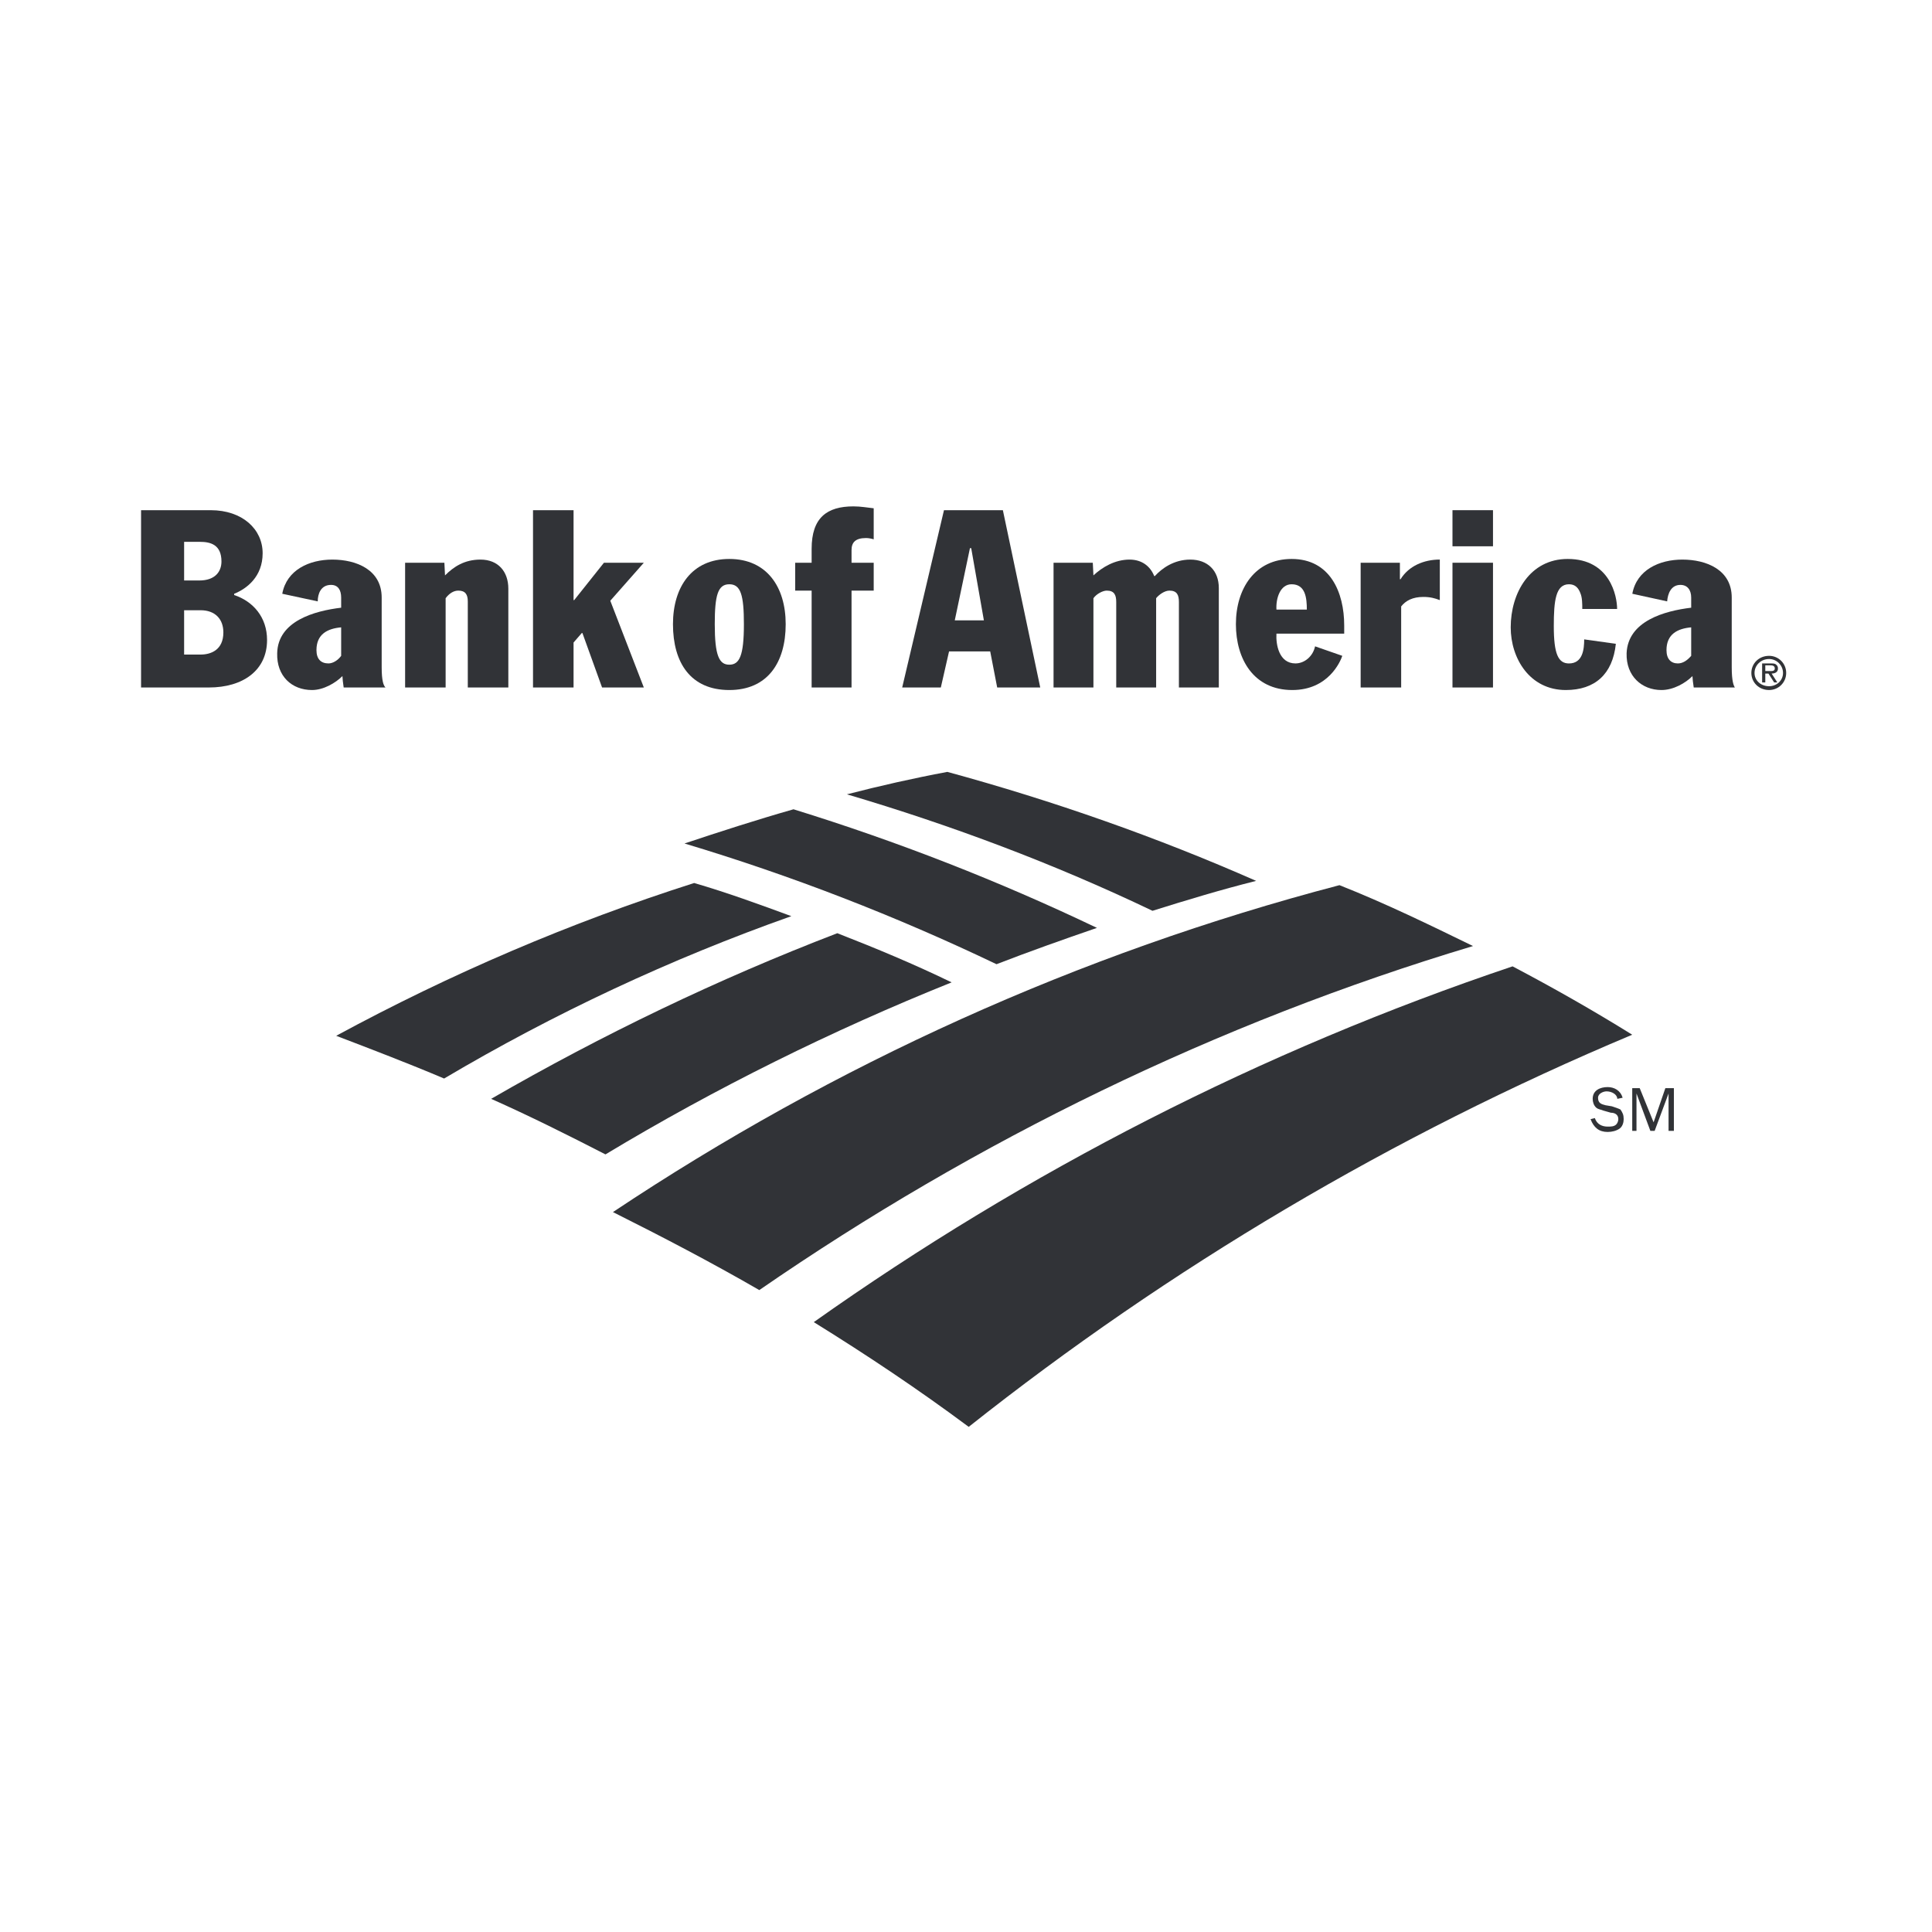
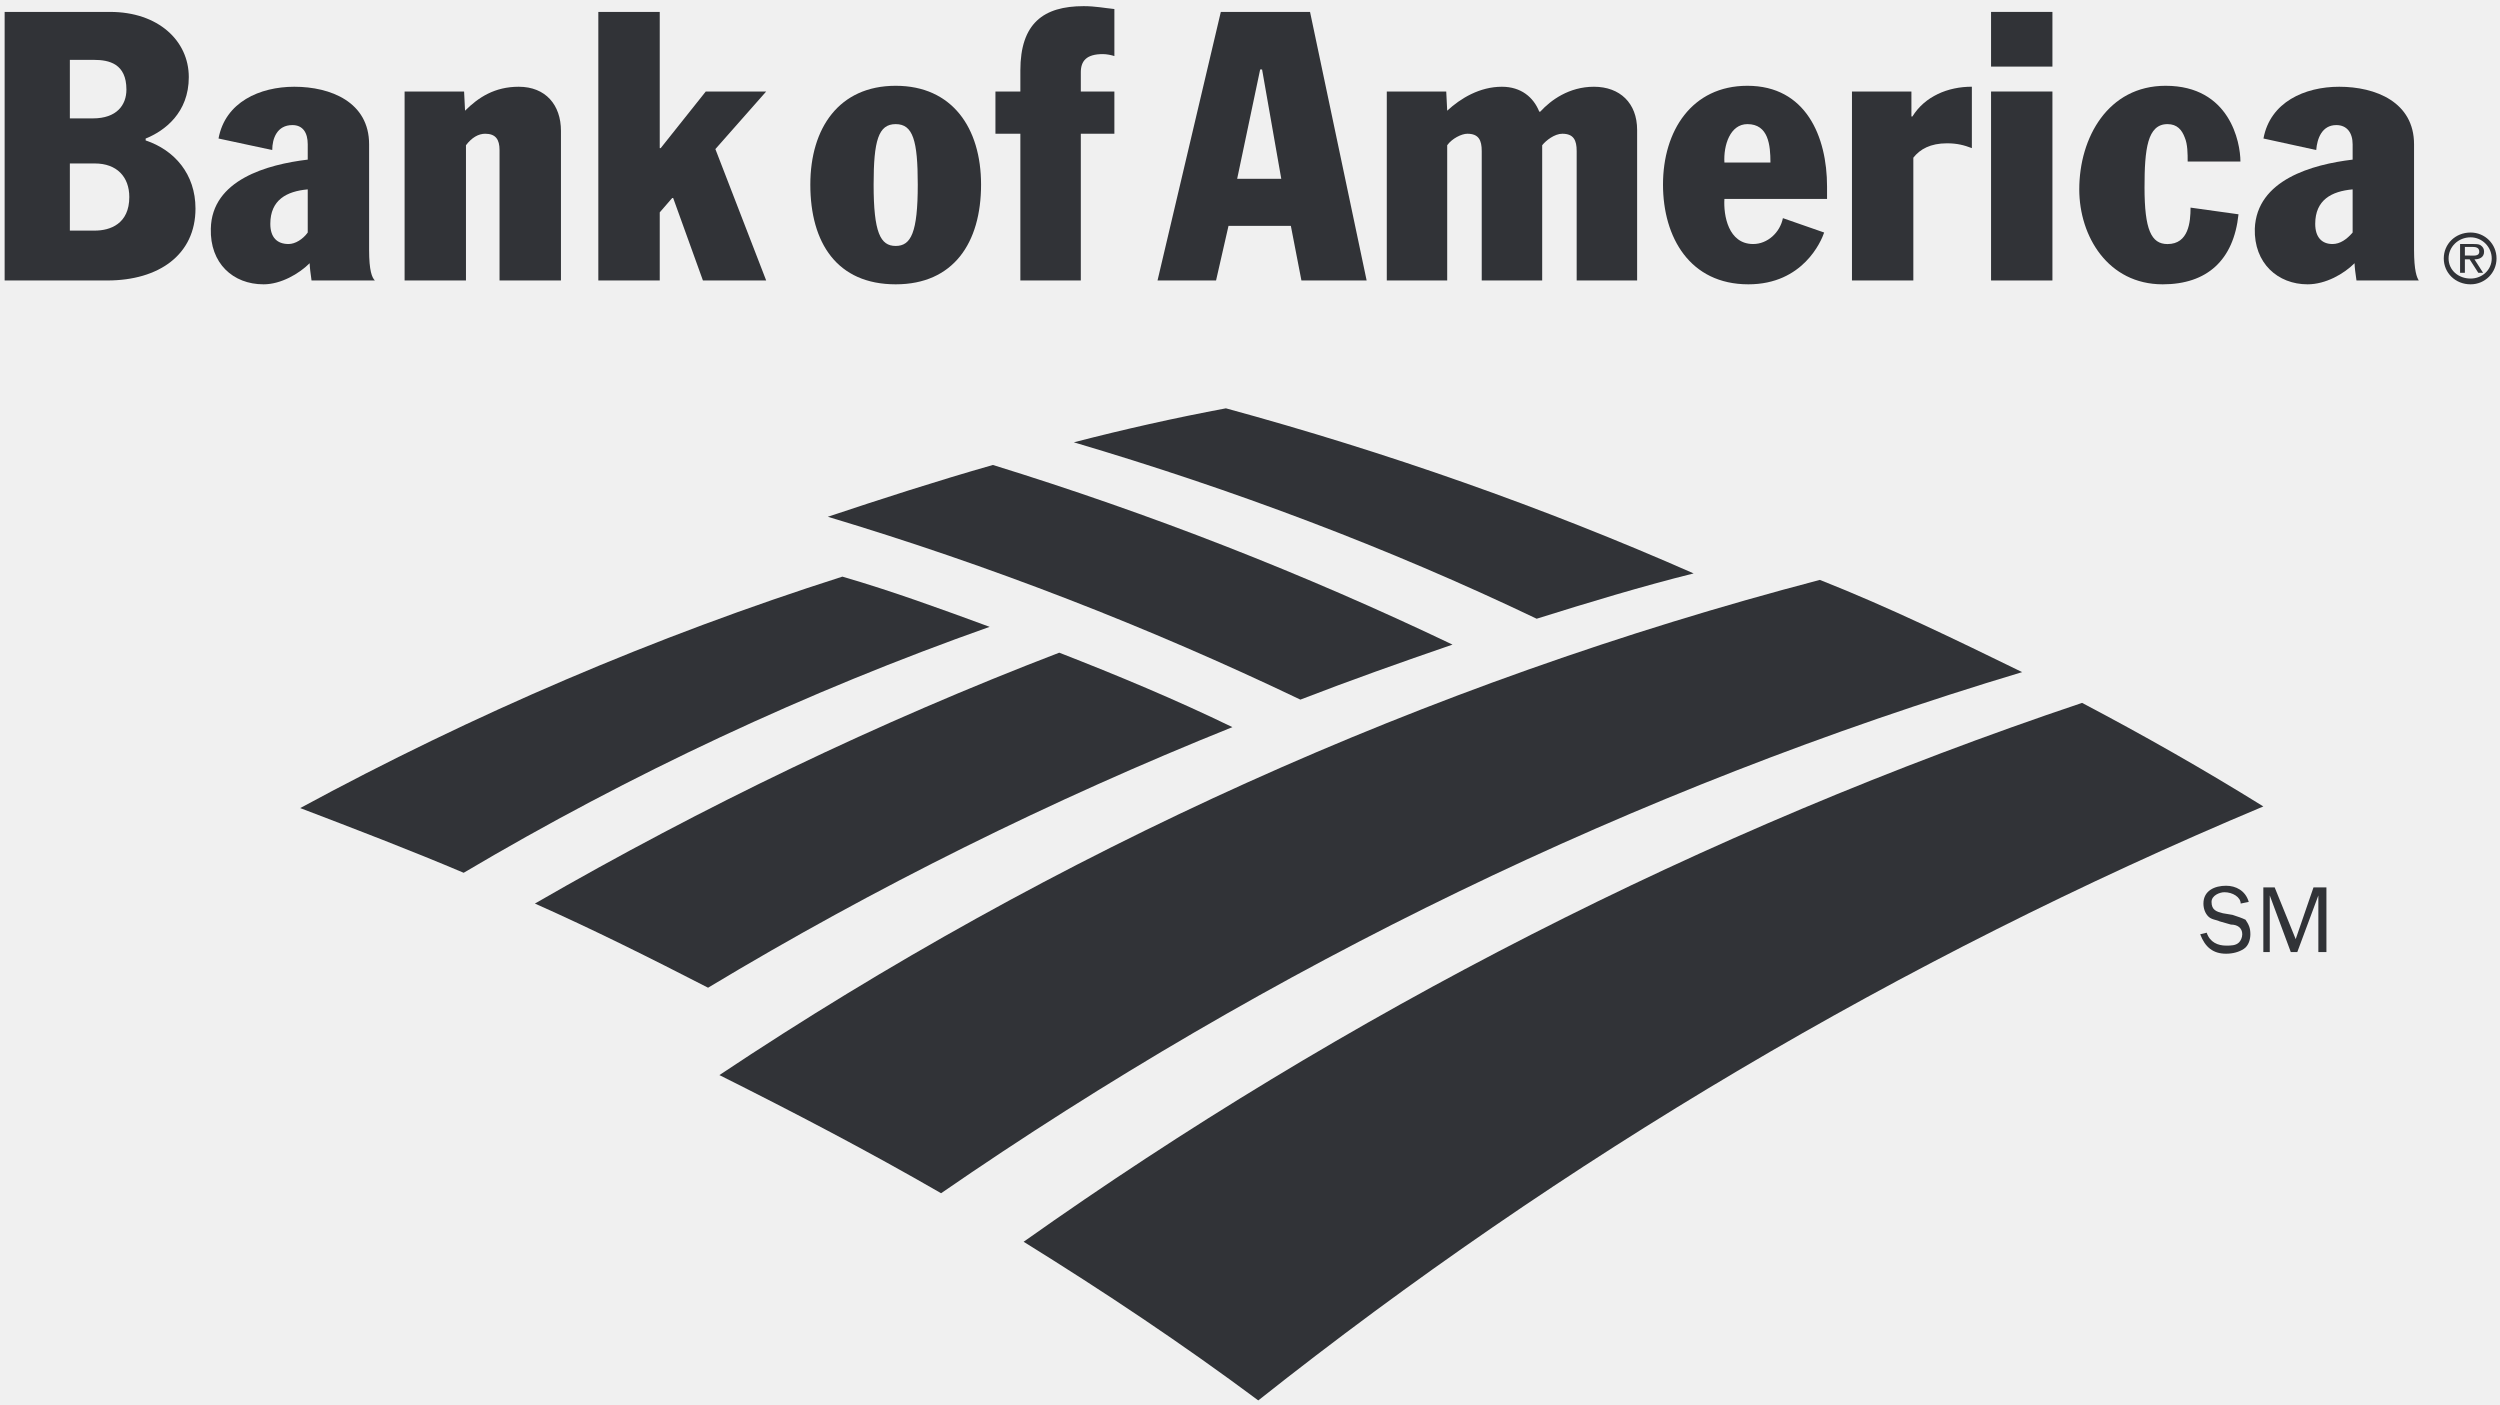
- <svg xmlns="http://www.w3.org/2000/svg" width="70" height="70" viewBox="0 0 70 70" fill="none">
-   <rect width="70" height="70" fill="white" />
+ <svg xmlns="http://www.w3.org/2000/svg" width="59.8" height="33.6" viewBox="5 18.2 59.8 33.6" fill="none">
  <path fill-rule="evenodd" clip-rule="evenodd" d="M30.337 33.812C31.73 34.355 33.124 34.935 34.479 35.593C30.143 37.335 25.924 39.426 21.937 41.826C20.582 41.129 19.188 40.432 17.795 39.813C21.82 37.49 26.001 35.477 30.337 33.812Z" fill="#313337" />
  <path fill-rule="evenodd" clip-rule="evenodd" d="M25.15 31.993C20.659 33.426 16.323 35.284 12.181 37.529C13.497 38.032 14.813 38.535 16.091 39.077C20.078 36.716 24.298 34.742 28.672 33.194C27.511 32.767 26.35 32.342 25.15 31.993Z" fill="#313337" />
  <path fill-rule="evenodd" clip-rule="evenodd" d="M57.784 40.51C57.861 40.742 58.055 40.819 58.248 40.819C58.364 40.819 58.48 40.819 58.558 40.742C58.597 40.703 58.635 40.626 58.635 40.548C58.635 40.393 58.519 40.316 58.364 40.316L58.094 40.239C58.016 40.2 57.9 40.2 57.823 40.122C57.745 40.045 57.706 39.929 57.706 39.813C57.706 39.503 57.977 39.387 58.248 39.387C58.48 39.387 58.713 39.503 58.79 39.774L58.597 39.813C58.597 39.658 58.403 39.542 58.209 39.542C58.094 39.542 57.9 39.619 57.9 39.774C57.9 39.968 58.016 40.006 58.171 40.045L58.403 40.084C58.519 40.122 58.635 40.161 58.713 40.2C58.79 40.316 58.829 40.393 58.829 40.548C58.829 40.664 58.79 40.819 58.674 40.896C58.558 40.974 58.403 41.013 58.248 41.013C57.938 41.013 57.745 40.857 57.629 40.548L57.784 40.51Z" fill="#313337" />
  <path fill-rule="evenodd" clip-rule="evenodd" d="M59.293 40.974H59.139V39.426H59.41L59.913 40.664L60.339 39.426H60.648V40.974H60.455V39.619L59.951 40.974H59.796L59.293 39.619V40.974Z" fill="#313337" />
  <path fill-rule="evenodd" clip-rule="evenodd" d="M39.744 33.619C36.182 31.916 32.505 30.483 28.75 29.322C27.395 29.709 26.078 30.135 24.801 30.561C28.672 31.722 32.466 33.193 36.105 34.935C37.305 34.471 38.505 34.045 39.744 33.619Z" fill="#313337" />
  <path fill-rule="evenodd" clip-rule="evenodd" d="M45.512 31.916C41.911 30.329 38.157 29.012 34.324 27.967C33.085 28.199 31.886 28.47 30.686 28.78C34.479 29.902 38.196 31.296 41.757 33C42.995 32.612 44.273 32.225 45.512 31.916Z" fill="#313337" />
  <path fill-rule="evenodd" clip-rule="evenodd" d="M54.803 35.013C45.706 38.071 37.189 42.445 29.485 47.903C31.421 49.104 33.279 50.343 35.098 51.698C42.376 45.929 50.467 41.129 59.139 37.49C57.706 36.6 56.274 35.787 54.803 35.013Z" fill="#313337" />
  <path fill-rule="evenodd" clip-rule="evenodd" d="M48.531 32.071C39.086 34.548 30.221 38.574 22.208 43.916C23.988 44.807 25.769 45.736 27.511 46.742C35.369 41.322 44.08 37.064 53.37 34.277C51.783 33.503 50.196 32.729 48.531 32.071Z" fill="#313337" />
  <path fill-rule="evenodd" clip-rule="evenodd" d="M26.425 24.083C26.792 24.083 26.953 23.762 26.953 22.615C26.953 21.56 26.838 21.169 26.425 21.169C26.012 21.169 25.897 21.56 25.897 22.615C25.897 23.762 26.058 24.083 26.425 24.083ZM26.425 20.252C27.778 20.252 28.467 21.262 28.467 22.615C28.467 24.015 27.802 25.001 26.425 25.001C25.025 25.001 24.383 24.015 24.383 22.615C24.383 21.262 25.071 20.252 26.425 20.252Z" fill="#313337" />
  <path fill-rule="evenodd" clip-rule="evenodd" d="M29.407 21.399H28.811V20.389H29.407V19.885C29.407 18.76 29.958 18.347 30.922 18.347C31.197 18.347 31.427 18.393 31.656 18.416V19.541C31.587 19.518 31.472 19.494 31.381 19.494C30.991 19.494 30.853 19.655 30.853 19.93V20.389H31.656V21.399H30.853V24.909H29.407V21.399Z" fill="#313337" />
  <path fill-rule="evenodd" clip-rule="evenodd" d="M12.361 22.73C11.856 22.775 11.466 22.982 11.466 23.555C11.466 23.877 11.627 24.037 11.902 24.037C12.063 24.037 12.246 23.922 12.361 23.762V22.73ZM12.361 21.651C12.361 21.376 12.246 21.192 11.994 21.192C11.627 21.192 11.512 21.513 11.512 21.789L10.227 21.513C10.387 20.642 11.214 20.275 12.04 20.275C12.911 20.275 13.829 20.642 13.829 21.651V24.175C13.829 24.68 13.898 24.84 13.967 24.909H12.452C12.43 24.771 12.407 24.565 12.407 24.496C12.154 24.749 11.718 25.001 11.305 25.001C10.571 25.001 10.02 24.496 10.043 23.67C10.066 22.5 11.397 22.133 12.361 22.018V21.651Z" fill="#313337" />
  <path fill-rule="evenodd" clip-rule="evenodd" d="M16.146 21.674V24.909H14.678V20.389H16.101L16.124 20.848C16.445 20.527 16.835 20.275 17.408 20.275C18.051 20.275 18.418 20.71 18.418 21.33V24.909H16.949V21.789C16.949 21.537 16.857 21.399 16.605 21.399C16.445 21.399 16.284 21.491 16.146 21.674Z" fill="#313337" />
  <path fill-rule="evenodd" clip-rule="evenodd" d="M19.312 18.485H20.781V21.743H20.804L21.882 20.389H23.327L22.112 21.766L23.327 24.909H21.814L21.102 22.936H21.079L20.781 23.28V24.909H19.312V18.485Z" fill="#313337" />
  <path fill-rule="evenodd" clip-rule="evenodd" d="M6.671 21.032H7.221C7.795 21.032 8.024 20.71 8.024 20.343C8.024 19.724 7.612 19.632 7.244 19.632H6.671V21.032ZM6.671 23.716H7.268C7.635 23.716 8.093 23.555 8.093 22.913C8.093 22.431 7.795 22.11 7.268 22.11H6.671V23.716ZM8.484 21.559C9.172 21.789 9.676 22.362 9.676 23.189C9.676 24.29 8.804 24.909 7.566 24.909H5.111V18.485H7.635C8.782 18.485 9.516 19.173 9.516 20.045C9.516 20.894 8.942 21.33 8.484 21.514V21.559Z" fill="#313337" />
  <path fill-rule="evenodd" clip-rule="evenodd" d="M61.275 22.73C60.771 22.775 60.38 22.982 60.38 23.555C60.38 23.877 60.541 24.037 60.793 24.037C60.977 24.037 61.138 23.922 61.275 23.762V22.73ZM61.275 21.651C61.275 21.376 61.138 21.192 60.885 21.192C60.541 21.192 60.426 21.513 60.404 21.789L59.142 21.513C59.302 20.642 60.128 20.275 60.954 20.275C61.826 20.275 62.744 20.642 62.744 21.651V24.175C62.744 24.68 62.812 24.84 62.858 24.909H61.367C61.344 24.771 61.321 24.565 61.321 24.496C61.069 24.749 60.633 25.001 60.197 25.001C59.486 25.001 58.912 24.496 58.935 23.67C58.981 22.5 60.312 22.133 61.275 22.018V21.651Z" fill="#313337" />
  <path fill-rule="evenodd" clip-rule="evenodd" d="M47.349 22.087C47.349 21.674 47.303 21.169 46.798 21.169C46.385 21.169 46.224 21.674 46.248 22.087H47.349ZM46.248 22.959C46.224 23.349 46.339 24.037 46.936 24.037C47.28 24.037 47.578 23.762 47.647 23.418L48.634 23.762C48.565 23.968 48.129 25.001 46.821 25.001C45.421 25.001 44.779 23.877 44.779 22.615C44.779 21.33 45.468 20.252 46.798 20.252C48.198 20.252 48.703 21.468 48.703 22.661V22.959H46.248Z" fill="#313337" />
  <path fill-rule="evenodd" clip-rule="evenodd" d="M52.626 24.909H54.094V20.389H52.626V24.909Z" fill="#313337" />
  <path fill-rule="evenodd" clip-rule="evenodd" d="M52.626 19.793H54.094V18.485H52.626V19.793Z" fill="#313337" />
  <path fill-rule="evenodd" clip-rule="evenodd" d="M57.329 22.064C57.329 21.881 57.329 21.651 57.26 21.491C57.191 21.307 57.077 21.169 56.847 21.169C56.365 21.169 56.297 21.766 56.297 22.684C56.297 23.693 56.457 24.038 56.847 24.038C57.352 24.038 57.398 23.51 57.398 23.166L58.545 23.326C58.43 24.427 57.788 25.001 56.732 25.001C55.425 25.001 54.736 23.854 54.736 22.73C54.736 21.491 55.425 20.252 56.801 20.252C58.339 20.252 58.591 21.605 58.591 22.064H57.329Z" fill="#313337" />
  <path fill-rule="evenodd" clip-rule="evenodd" d="M34.593 22.477H35.648L35.189 19.862H35.143L34.593 22.477ZM34.202 18.485H36.336L37.69 24.909H36.13L35.877 23.602H34.386L34.088 24.909H32.688L34.202 18.485Z" fill="#313337" />
  <path fill-rule="evenodd" clip-rule="evenodd" d="M49.299 20.389H50.721V20.986H50.745C51.043 20.504 51.593 20.274 52.167 20.274V21.743C51.983 21.674 51.823 21.628 51.57 21.628C51.18 21.628 50.928 21.766 50.767 21.972V24.909H49.299V20.389Z" fill="#313337" />
  <path fill-rule="evenodd" clip-rule="evenodd" d="M41.889 21.674V24.909H40.443V21.812C40.443 21.559 40.374 21.399 40.099 21.399C39.961 21.399 39.732 21.513 39.617 21.674V24.909H38.172V20.389H39.594L39.617 20.848C39.938 20.55 40.397 20.275 40.925 20.275C41.384 20.275 41.682 20.527 41.819 20.871H41.843C42.095 20.596 42.531 20.275 43.127 20.275C43.747 20.275 44.16 20.665 44.16 21.307V24.909H42.714V21.812C42.714 21.559 42.645 21.399 42.37 21.399C42.187 21.399 41.98 21.559 41.889 21.674Z" fill="#313337" />
  <path fill-rule="evenodd" clip-rule="evenodd" d="M63.57 24.382C63.57 24.657 63.799 24.863 64.097 24.863C64.373 24.863 64.602 24.657 64.602 24.382C64.602 24.106 64.373 23.877 64.097 23.877C63.799 23.877 63.57 24.106 63.57 24.382ZM63.455 24.382C63.455 24.037 63.73 23.762 64.097 23.762C64.441 23.762 64.717 24.037 64.717 24.382C64.717 24.726 64.441 25.001 64.097 25.001C63.73 25.001 63.455 24.726 63.455 24.382Z" fill="#313337" />
  <path fill-rule="evenodd" clip-rule="evenodd" d="M64.074 24.313C64.166 24.313 64.304 24.335 64.304 24.221C64.304 24.129 64.235 24.106 64.143 24.106H63.96V24.313H64.074ZM64.396 24.726H64.281L64.074 24.404H63.96V24.726H63.845V24.037H64.166C64.212 24.037 64.281 24.037 64.327 24.06C64.396 24.106 64.419 24.152 64.419 24.221C64.419 24.359 64.304 24.404 64.189 24.404L64.396 24.726Z" fill="#313337" />
</svg>
